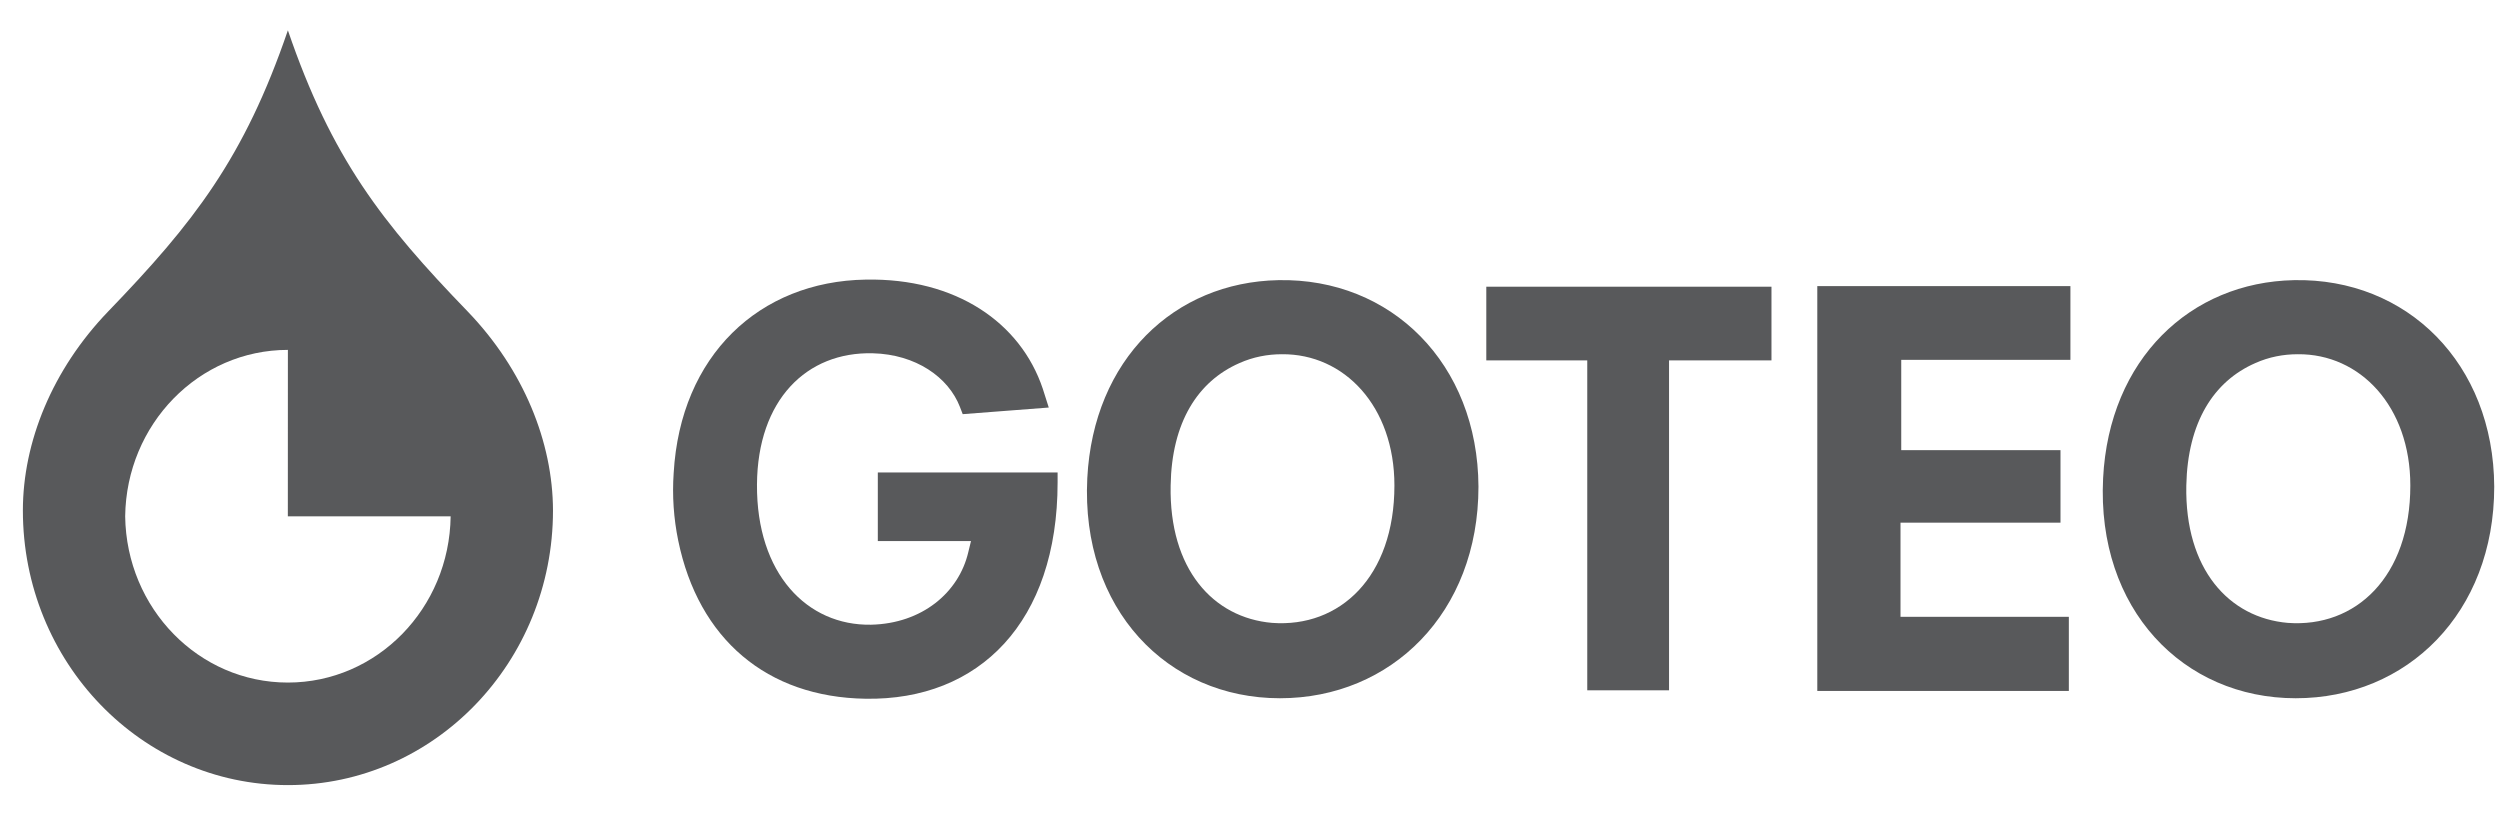
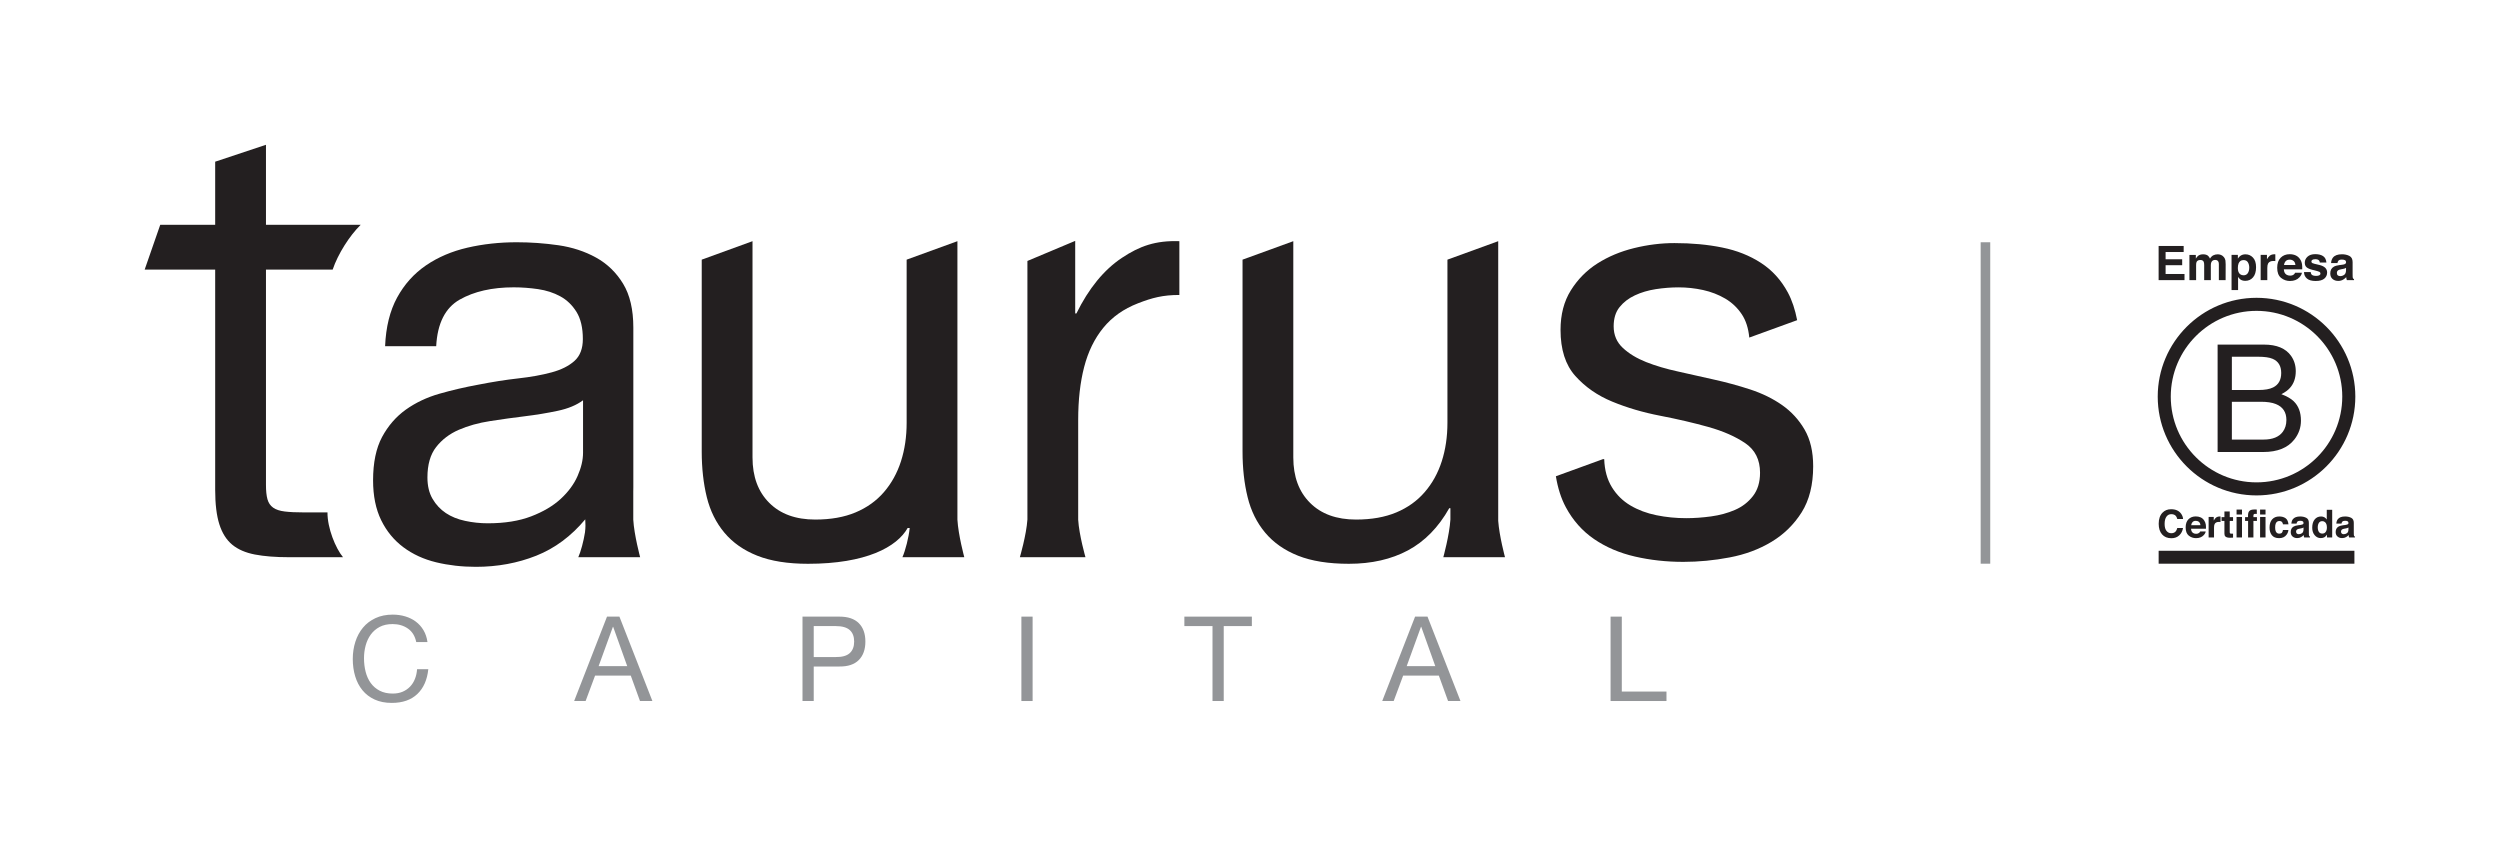
- <svg xmlns="http://www.w3.org/2000/svg" width="198pt" height="65pt" viewBox="0 0 198 65" version="1.1">
-   <g id="surface1">
-     <path style=" stroke:none;fill-rule:nonzero;fill:rgb(34.51%,34.902%,35.686%);fill-opacity:1;" d="M 37.035 24.664 C 30.266 17.664 26.262 12.527 22.801 2.402 C 19.34 12.527 15.324 17.664 8.57 24.664 C 4.137 29.27 1.812 35.02 1.812 40.43 C 1.812 52.449 11.211 62.18 22.809 62.18 C 34.402 62.18 43.797 52.441 43.797 40.43 C 43.785 35.02 41.473 29.273 37.035 24.664 Z M 22.797 54.059 C 15.738 54.059 10.012 48.188 9.914 40.895 C 10.004 33.598 15.734 27.711 22.801 27.711 L 22.797 40.895 L 35.691 40.895 C 35.594 48.188 29.863 54.059 22.797 54.059 Z M 22.797 54.059 " />
-     <path style=" stroke:none;fill-rule:nonzero;fill:rgb(34.51%,34.902%,35.686%);fill-opacity:1;" d="M 82.586 30.781 L 83.062 32.277 L 76.246 32.801 L 76.027 32.23 C 75.113 29.867 72.527 28.066 69.129 27.98 C 63.887 27.844 59.996 31.668 59.953 38.379 C 59.91 45.438 63.922 49.566 68.988 49.477 C 73.02 49.387 75.938 46.938 76.688 43.734 L 76.902 42.855 L 69.523 42.855 L 69.523 37.418 L 83.762 37.418 L 83.762 38.203 C 83.762 49.258 77.559 55.488 68.559 55.34 C 60.742 55.223 55.32 50.617 53.715 42.812 C 53.355 41.059 53.23 39.25 53.355 37.461 C 53.891 28.156 60.137 22.281 68.559 22.145 C 75.723 22.008 80.832 25.559 82.586 30.781 " />
-     <path style=" stroke:none;fill-rule:nonzero;fill:rgb(34.51%,34.902%,35.686%);fill-opacity:1;" d="M 117.715 28.543 L 117.715 22.707 L 140.301 22.707 L 140.301 28.543 L 132.188 28.543 L 132.188 54.672 L 125.711 54.672 L 125.711 28.543 Z M 117.715 28.543 " />
-     <path style=" stroke:none;fill-rule:nonzero;fill:rgb(34.51%,34.902%,35.686%);fill-opacity:1;" d="M 143.93 54.723 L 143.93 22.66 L 163.977 22.66 L 163.977 28.5 L 150.578 28.5 L 150.578 35.652 L 163.191 35.652 L 163.191 41.395 L 150.52 41.395 L 150.52 48.852 L 163.852 48.852 L 163.852 54.723 Z M 143.93 54.723 " />
-     <path style=" stroke:none;fill-rule:nonzero;fill:rgb(34.51%,34.902%,35.686%);fill-opacity:1;" d="M 173.156 38.449 C 173.027 45.07 176.523 48.926 181.191 49.332 C 186.562 49.73 190.898 45.695 190.898 38.449 C 190.898 32.184 186.918 28.012 181.988 28.055 C 180.844 28.055 179.703 28.27 178.617 28.758 C 175.305 30.207 173.262 33.457 173.156 38.449 M 166.566 37.879 C 167.043 28.445 173.469 22.348 181.688 22.188 C 190.645 22.008 197.496 28.797 197.543 38.543 C 197.543 48.539 190.645 55.301 181.82 55.301 C 172.902 55.301 166.047 48.242 166.566 37.879 " />
-     <path style=" stroke:none;fill-rule:nonzero;fill:rgb(34.51%,34.902%,35.686%);fill-opacity:1;" d="M 92.715 38.449 C 92.586 45.07 96.074 48.926 100.75 49.332 C 106.113 49.73 110.438 45.695 110.438 38.449 C 110.438 32.184 106.469 28.012 101.527 28.055 C 100.395 28.055 99.25 28.27 98.16 28.758 C 94.852 30.207 92.797 33.457 92.715 38.449 M 86.113 37.879 C 86.594 28.445 93.016 22.348 101.242 22.188 C 110.184 22.008 117.047 28.797 117.094 38.543 C 117.094 48.539 110.188 55.301 101.371 55.301 C 92.453 55.301 85.594 48.242 86.113 37.879 " />
+ <svg xmlns="http://www.w3.org/2000/svg" viewBox="0 0 696 236" height="236" width="696" xml:space="preserve" id="svg2" version="1.1">
+   <defs id="defs6">
+     <clipPath id="clipPath18" clipPathUnits="userSpaceOnUse">
+       <path id="path16" d="M 0,177 H 522 V 0 H 0 Z" />
+     </clipPath>
+   </defs>
+   <g transform="matrix(1.333333,0,0,-1.333333,0,236)" id="g10">
+     <g id="g12">
+       <g clip-path="url(#clipPath18)" id="g14">
+         <g transform="translate(69.4619,120.7109)" id="g20">
+           <path id="path22" style="fill:#231f20;fill-opacity:1;fill-rule:nonzero;stroke:none" d="M 0,0 C 1.105,3.27 3.536,7.088 5.858,9.357 H -13.928 V 26.056 L -24.533,22.529 V 9.357 H -36.002 L -39.254,0 h 14.721 v -45.96 c 0,-2.996 0.292,-5.409 0.876,-7.236 0.582,-1.83 1.475,-3.24 2.678,-4.241 1.208,-0.998 2.792,-1.683 4.742,-2.058 1.954,-0.375 4.302,-0.56 7.047,-0.56 H 2.158 c -1.559,1.878 -3.273,6.093 -3.241,9.353 h -4.865 c -1.661,0 -3.015,0.062 -4.052,0.19 -1.042,0.125 -1.851,0.391 -2.435,0.807 -0.58,0.417 -0.977,1.001 -1.181,1.747 -0.208,0.748 -0.312,1.749 -0.312,2.994 V 0 Z" />
+         </g>
+         <g transform="translate(188.4258,60.6558)" id="g24">
+           <path id="path26" style="fill:#231f20;fill-opacity:1;fill-rule:nonzero;stroke:none" d="m 0,0 h 12.917 c 0,0 -1.254,4.632 -1.434,7.834 v 1.33 0.003 56.818 L 0.882,62.129 V 28.062 C 0.882,25.154 0.484,22.471 -0.304,20.02 -1.095,17.564 -2.281,15.422 -3.857,13.595 -5.438,11.761 -7.413,10.35 -9.786,9.353 -12.153,8.356 -14.96,7.86 -18.205,7.86 c -4.074,0 -7.276,1.16 -9.602,3.491 -2.33,2.322 -3.494,5.484 -3.494,9.475 V 65.985 L -41.905,62.129 V 22.078 c 0,-3.495 0.357,-6.678 1.059,-9.545 0.708,-2.865 1.939,-5.345 3.683,-7.422 1.746,-2.08 4.031,-3.68 6.862,-4.8 2.824,-1.12 6.358,-1.687 10.598,-1.687 12.063,0 18.552,3.488 20.797,7.48 H 1.518 C 1.352,4.244 0.599,1.319 0,0" />
+         </g>
+         <g transform="translate(301.3643,60.6558)" id="g28">
+           <path id="path30" style="fill:#231f20;fill-opacity:1;fill-rule:nonzero;stroke:none" d="m 0,0 h 12.88 c 0,0 -1.19,4.391 -1.417,7.584 V 65.985 L 0.86,62.129 V 28.062 C 0.86,25.154 0.464,22.471 -0.327,20.02 -1.115,17.564 -2.299,15.422 -3.882,13.595 -5.461,11.761 -7.434,10.35 -9.805,9.353 -12.176,8.356 -14.981,7.86 -18.226,7.86 c -4.072,0 -7.274,1.16 -9.602,3.491 -2.333,2.322 -3.495,5.484 -3.495,9.475 V 65.985 L -41.922,62.129 V 22.078 c 0,-3.495 0.352,-6.678 1.062,-9.545 0.703,-2.865 1.928,-5.345 3.676,-7.422 1.748,-2.08 4.036,-3.68 6.86,-4.8 2.825,-1.12 6.363,-1.687 10.603,-1.687 4.74,0 8.855,0.939 12.347,2.807 3.492,1.873 6.362,4.807 8.609,8.798 H 1.481 V 7.866 C 1.285,4.654 0,0 0,0" />
+         </g>
+         <g transform="translate(234.2334,123.1465)" id="g32">
+           <path id="path34" style="fill:#231f20;fill-opacity:1;fill-rule:nonzero;stroke:none" d="m 0,0 c -3.741,-2.497 -6.906,-6.363 -9.481,-11.6 h -0.25 V 3.559 l -9.978,-4.193 v -53.988 c -0.211,-3.209 -1.575,-7.869 -1.575,-7.869 l 13.697,-0.004 c 0,0 -1.327,4.613 -1.521,7.816 v 20.878 c 0,4.155 0.42,7.835 1.25,11.038 0.829,3.199 2.159,5.924 3.992,8.168 1.829,2.247 4.238,3.952 7.234,5.116 2.994,1.164 5.205,1.744 8.65,1.744 V 3.495 C 7.075,3.661 3.738,2.494 0,0" />
+         </g>
+         <g transform="translate(376.8042,87.2925)" id="g36">
+           <path id="path38" style="fill:#231f20;fill-opacity:1;fill-rule:nonzero;stroke:none" d="m 0,0 c -1.193,2.053 -2.753,3.757 -4.686,5.116 -1.928,1.354 -4.148,2.443 -6.652,3.267 -2.507,0.818 -5.076,1.518 -7.704,2.095 -2.467,0.571 -4.93,1.127 -7.398,1.66 -2.467,0.535 -4.681,1.192 -6.654,1.972 -1.973,0.785 -3.596,1.768 -4.869,2.961 -1.274,1.19 -1.909,2.689 -1.909,4.499 0,1.641 0.407,2.979 1.232,4.007 0.819,1.025 1.89,1.847 3.204,2.463 1.315,0.617 2.776,1.047 4.374,1.296 1.606,0.245 3.186,0.37 4.747,0.37 1.725,0 3.432,-0.186 5.113,-0.554 1.685,-0.371 3.224,-0.971 4.624,-1.788 1.398,-0.826 2.545,-1.912 3.452,-3.268 0.868,-1.3 1.387,-2.935 1.572,-4.874 l 9.995,3.634 c -0.425,2.185 -1.057,4.138 -1.955,5.801 -1.395,2.586 -3.264,4.641 -5.606,6.161 -2.344,1.521 -5.032,2.59 -8.074,3.203 -3.041,0.622 -6.368,0.929 -9.984,0.929 -2.795,0 -5.607,-0.351 -8.444,-1.049 -2.834,-0.698 -5.381,-1.768 -7.642,-3.203 -2.259,-1.44 -4.107,-3.312 -5.545,-5.611 -1.438,-2.299 -2.155,-5.052 -2.155,-8.257 0,-4.11 1.024,-7.316 3.079,-9.614 2.055,-2.302 4.621,-4.089 7.705,-5.362 3.081,-1.276 6.43,-2.26 10.044,-2.958 3.615,-0.699 6.965,-1.479 10.045,-2.342 3.084,-0.863 5.648,-1.994 7.706,-3.39 2.051,-1.397 3.078,-3.451 3.078,-6.161 0,-1.972 -0.491,-3.595 -1.478,-4.871 -0.986,-1.272 -2.238,-2.239 -3.761,-2.896 -1.519,-0.658 -3.18,-1.108 -4.986,-1.355 -1.811,-0.248 -3.539,-0.368 -5.179,-0.368 -2.139,0 -4.211,0.202 -6.224,0.615 -2.017,0.407 -3.824,1.087 -5.425,2.031 -1.603,0.948 -2.899,2.221 -3.882,3.823 -0.985,1.603 -1.524,3.554 -1.603,5.855 h -0.269 l -9.823,-3.573 c 0.396,-2.426 1.074,-4.598 2.081,-6.473 1.48,-2.753 3.449,-4.97 5.916,-6.655 2.464,-1.683 5.3,-2.897 8.504,-3.635 3.205,-0.74 6.573,-1.112 10.106,-1.112 3.201,0 6.43,0.307 9.676,0.929 3.245,0.613 6.163,1.702 8.752,3.263 2.587,1.56 4.681,3.614 6.288,6.16 1.599,2.549 2.4,5.752 2.4,9.614 C 1.786,-4.601 1.19,-2.053 0,0" />
+         </g>
+         <g transform="translate(110.9097,69.1851)" id="g40">
+           <path id="path42" style="fill:#231f20;fill-opacity:1;fill-rule:nonzero;stroke:none" d="m 0,0 c -2.519,-0.967 -5.544,-1.449 -9.064,-1.449 -1.601,0 -3.172,0.17 -4.725,0.504 -1.554,0.33 -2.897,0.878 -4.029,1.633 -1.133,0.759 -2.06,1.745 -2.773,2.964 -0.712,1.214 -1.071,2.705 -1.071,4.468 0,2.686 0.61,4.808 1.826,6.361 1.22,1.554 2.789,2.75 4.723,3.59 1.929,0.837 4.117,1.449 6.547,1.824 2.436,0.381 4.849,0.714 7.243,1.006 2.396,0.293 4.679,0.671 6.863,1.135 2.183,0.46 3.942,1.196 5.289,2.202 V 13.285 c 0,-1.514 -0.378,-3.129 -1.136,-4.848 C 8.937,6.714 7.761,5.12 6.17,3.652 4.575,2.18 2.518,0.964 0,0 m 9.837,-8.533 h 12.916 c 0,0 -1.254,4.632 -1.435,7.835 v 1.329 0.004 4.59 c 0.009,0.264 0.012,0.531 0.012,0.805 v 33.378 c 0,3.77 -0.711,6.821 -2.135,9.164 -1.424,2.342 -3.303,4.164 -5.645,5.46 -2.344,1.296 -4.958,2.151 -7.842,2.574 -2.889,0.415 -5.797,0.626 -8.723,0.626 -3.599,0 -7.03,-0.375 -10.294,-1.129 -3.262,-0.756 -6.146,-1.987 -8.657,-3.702 -2.508,-1.718 -4.517,-3.953 -6.024,-6.713 -1.507,-2.763 -2.346,-6.148 -2.511,-10.166 h 10.668 c 0.25,4.764 1.883,8.009 4.894,9.727 3.011,1.712 6.776,2.571 11.294,2.571 1.673,0 3.37,-0.126 5.084,-0.375 1.715,-0.253 3.26,-0.75 4.644,-1.507 1.384,-0.753 2.509,-1.847 3.389,-3.263 0.874,-1.426 1.317,-3.308 1.317,-5.648 0,-2.007 -0.587,-3.537 -1.757,-4.579 C 7.861,31.397 6.266,30.601 4.265,30.063 2.252,29.516 -0.065,29.099 -2.7,28.806 c -2.637,-0.295 -5.424,-0.737 -8.344,-1.313 -2.767,-0.507 -5.461,-1.13 -8.101,-1.886 -2.632,-0.751 -4.977,-1.865 -7.026,-3.324 -2.05,-1.469 -3.701,-3.372 -4.96,-5.71 -1.252,-2.343 -1.88,-5.356 -1.88,-9.039 0,-3.261 0.567,-6.04 1.695,-8.345 1.13,-2.303 2.679,-4.182 4.646,-5.648 1.963,-1.462 4.242,-2.51 6.837,-3.136 2.594,-0.627 5.352,-0.945 8.281,-0.945 4.523,0 8.722,0.778 12.612,2.324 3.893,1.549 7.298,4.081 10.231,7.594 0,-0.457 0.014,-0.899 0.042,-1.324 -0.006,-0.412 -0.033,-0.89 -0.098,-1.398 -0.275,-1.8 -0.889,-4.068 -1.398,-5.189" />
+         </g>
+         <g transform="translate(85.1724,45.7563)" id="g44">
+           <path id="path46" style="fill:#939598;fill-opacity:1;fill-rule:nonzero;stroke:none" d="m 0,0 c -0.897,0.625 -1.962,0.938 -3.196,0.938 -1.053,0 -1.953,-0.198 -2.702,-0.592 -0.749,-0.395 -1.366,-0.926 -1.852,-1.592 -0.484,-0.667 -0.842,-1.428 -1.073,-2.283 -0.23,-0.856 -0.345,-1.743 -0.345,-2.665 0,-1.004 0.115,-1.954 0.345,-2.851 0.231,-0.896 0.589,-1.678 1.073,-2.344 0.486,-0.667 1.107,-1.196 1.864,-1.591 0.757,-0.395 1.661,-0.593 2.715,-0.593 0.773,0 1.46,0.127 2.061,0.382 0.6,0.255 1.118,0.609 1.554,1.062 0.436,0.452 0.778,0.991 1.024,1.616 0.247,0.625 0.395,1.299 0.445,2.023 h 2.344 c -0.231,-2.221 -0.995,-3.948 -2.295,-5.181 -1.3,-1.235 -3.077,-1.852 -5.33,-1.852 -1.367,0 -2.559,0.235 -3.579,0.704 -1.02,0.468 -1.867,1.114 -2.542,1.937 -0.675,0.822 -1.18,1.793 -1.518,2.912 -0.337,1.119 -0.506,2.32 -0.506,3.603 0,1.284 0.181,2.489 0.543,3.615 0.362,1.127 0.892,2.11 1.592,2.95 0.699,0.839 1.571,1.501 2.616,1.986 1.045,0.485 2.241,0.728 3.591,0.728 0.921,0 1.793,-0.123 2.616,-0.37 C 0.267,2.295 1,1.933 1.641,1.457 2.283,0.979 2.817,0.382 3.246,-0.333 3.673,-1.049 3.953,-1.875 4.084,-2.813 H 1.74 C 1.476,-1.563 0.897,-0.625 0,0" />
+         </g>
+         <g transform="translate(130.9634,37.9092)" id="g48">
+           <path id="path50" style="fill:#939598;fill-opacity:1;fill-rule:nonzero;stroke:none" d="M 0,0 -2.937,8.218 H -2.986 L -5.972,0 Z M -1.629,10.34 5.257,-7.281 H 2.666 l -1.925,5.306 h -7.454 l -1.974,-5.306 h -2.394 L -4.22,10.34 Z" />
+         </g>
+         <g transform="translate(174.4966,39.8091)" id="g52">
+           <path id="path54" style="fill:#939598;fill-opacity:1;fill-rule:nonzero;stroke:none" d="M 0,0 C 1.333,-0.017 2.308,0.254 2.925,0.814 3.542,1.374 3.851,2.18 3.851,3.233 3.851,4.286 3.542,5.087 2.925,5.639 2.308,6.19 1.333,6.465 0,6.465 H -4.59 V 0 Z M 0.79,8.44 C 2.567,8.44 3.912,7.983 4.825,7.07 5.738,6.157 6.195,4.878 6.195,3.233 6.195,1.588 5.738,0.304 4.825,-0.617 3.912,-1.539 2.567,-1.991 0.79,-1.975 H -4.59 V -9.181 H -6.935 V 8.44 Z" />
+         </g>
+         <path id="path56" style="fill:#939598;fill-opacity:1;fill-rule:nonzero;stroke:none" d="m 215.609,30.628 h -2.343 v 17.621 h 2.343 z" />
+         <g transform="translate(247.2959,46.2744)" id="g58">
+           <path id="path60" style="fill:#939598;fill-opacity:1;fill-rule:nonzero;stroke:none" d="M 0,0 V 1.975 H 14.092 V 0 H 8.219 V -15.646 H 5.875 V 0 Z" />
+         </g>
+         <g transform="translate(299.6895,37.9092)" id="g62">
+           <path id="path64" style="fill:#939598;fill-opacity:1;fill-rule:nonzero;stroke:none" d="m 0,0 -2.937,8.218 h -0.05 L -5.972,0 Z M -1.628,10.34 5.257,-7.281 H 2.665 l -1.924,5.306 h -7.454 l -1.974,-5.306 h -2.394 l 6.862,17.621 z" />
+         </g>
+         <g transform="translate(338.6323,48.249)" id="g66">
+           <path id="path68" style="fill:#939598;fill-opacity:1;fill-rule:nonzero;stroke:none" d="m 0,0 v -15.646 h 9.329 v -1.975 H -2.345 V 0 Z" />
+         </g>
+         <g transform="translate(455.9492,124.3784)" id="g70">
+           <path id="path72" style="fill:#231f20;fill-opacity:1;fill-rule:nonzero;stroke:none" d="m 0,0 h -3.773 v -1.515 h 3.464 V -2.753 H -3.773 V -4.587 H 0.175 V -5.87 H -5.229 V 1.263 H 0 Z" />
+         </g>
+         <g transform="translate(463.7549,123.7642)" id="g74">
+           <path id="path76" style="fill:#231f20;fill-opacity:1;fill-rule:nonzero;stroke:none" d="M 0,0 C 0.226,-0.091 0.431,-0.249 0.614,-0.475 0.763,-0.659 0.863,-0.884 0.916,-1.152 0.947,-1.33 0.963,-1.589 0.963,-1.931 l -0.01,-3.324 h -1.412 v 3.358 c 0,0.2 -0.033,0.364 -0.098,0.493 -0.122,0.246 -0.348,0.368 -0.676,0.368 -0.381,0 -0.644,-0.158 -0.789,-0.474 -0.075,-0.168 -0.111,-0.369 -0.111,-0.605 v -3.14 h -1.389 v 3.14 c 0,0.313 -0.033,0.54 -0.097,0.682 -0.116,0.255 -0.344,0.383 -0.683,0.383 -0.393,0 -0.658,-0.128 -0.794,-0.383 -0.073,-0.145 -0.11,-0.361 -0.11,-0.648 v -3.174 h -1.398 v 5.264 h 1.34 V -0.76 c 0.171,0.274 0.331,0.469 0.484,0.585 0.267,0.207 0.614,0.31 1.04,0.31 0.403,0 0.728,-0.089 0.977,-0.266 0.2,-0.165 0.352,-0.376 0.455,-0.634 0.181,0.31 0.405,0.537 0.672,0.682 0.284,0.145 0.601,0.218 0.949,0.218 C -0.455,0.135 -0.226,0.09 0,0" />
+         </g>
+         <g transform="translate(469.3623,122.2251)" id="g78">
+           <path id="path80" style="fill:#231f20;fill-opacity:1;fill-rule:nonzero;stroke:none" d="m 0,0 c -0.187,0.313 -0.49,0.469 -0.911,0.469 -0.505,0 -0.852,-0.237 -1.041,-0.711 C -2.051,-0.494 -2.1,-0.813 -2.1,-1.2 c 0,-0.613 0.164,-1.044 0.495,-1.292 0.195,-0.145 0.426,-0.217 0.694,-0.217 0.388,0 0.683,0.147 0.888,0.444 0.203,0.297 0.304,0.692 0.304,1.186 C 0.281,-0.672 0.187,-0.313 0,0 m 1.06,0.992 c 0.429,-0.455 0.644,-1.123 0.644,-2.004 0,-0.928 -0.21,-1.636 -0.631,-2.124 -0.42,-0.487 -0.962,-0.73 -1.624,-0.73 -0.422,0 -0.772,0.104 -1.052,0.314 -0.152,0.116 -0.301,0.286 -0.448,0.509 v -2.749 h -1.364 v 7.35 h 1.321 V 0.779 c 0.149,0.229 0.308,0.409 0.477,0.542 0.308,0.235 0.675,0.353 1.1,0.353 0.621,0 1.145,-0.227 1.577,-0.682" />
+         </g>
+         <g transform="translate(474.9687,123.9067)" id="g82">
+           <path id="path84" style="fill:#231f20;fill-opacity:1;fill-rule:nonzero;stroke:none" d="M 0,0 C 0.019,-0.001 0.058,-0.004 0.119,-0.008 V -1.42 c -0.087,0.009 -0.164,0.016 -0.232,0.019 -0.068,0.003 -0.123,0.005 -0.164,0.005 -0.556,0 -0.928,-0.181 -1.119,-0.542 -0.106,-0.204 -0.16,-0.517 -0.16,-0.938 v -2.522 h -1.387 v 5.274 h 1.315 v -0.919 c 0.213,0.352 0.399,0.592 0.557,0.721 0.258,0.216 0.592,0.324 1.006,0.324 C -0.039,0.002 -0.018,0.001 0,0" />
+         </g>
+         <g transform="translate(477.2695,122.4854)" id="g86">
+           <path id="path88" style="fill:#231f20;fill-opacity:1;fill-rule:nonzero;stroke:none" d="M 0,0 C -0.195,-0.201 -0.318,-0.473 -0.367,-0.817 H 2.009 C 1.983,-0.451 1.86,-0.173 1.642,0.017 1.421,0.206 1.148,0.301 0.824,0.301 0.47,0.301 0.194,0.201 0,0 M 2.063,1.191 C 2.431,1.026 2.735,0.766 2.975,0.411 3.19,0.097 3.331,-0.266 3.395,-0.68 3.432,-0.922 3.446,-1.271 3.44,-1.727 h -3.841 c 0.021,-0.529 0.205,-0.899 0.551,-1.112 0.21,-0.133 0.465,-0.199 0.76,-0.199 0.315,0 0.57,0.08 0.767,0.242 0.106,0.087 0.201,0.208 0.283,0.363 H 3.367 C 3.332,-2.746 3.16,-3.063 2.857,-3.386 2.385,-3.899 1.723,-4.156 0.872,-4.156 c -0.701,0 -1.321,0.217 -1.857,0.65 -0.536,0.432 -0.806,1.136 -0.806,2.111 0,0.914 0.243,1.614 0.728,2.102 0.485,0.487 1.113,0.731 1.886,0.731 0.459,0 0.872,-0.082 1.24,-0.247" />
+         </g>
+         <g transform="translate(482.4766,120.1929)" id="g90">
+           <path id="path92" style="fill:#231f20;fill-opacity:1;fill-rule:nonzero;stroke:none" d="m 0,0 c 0.028,-0.245 0.092,-0.419 0.189,-0.523 0.171,-0.184 0.49,-0.276 0.954,-0.276 0.271,0 0.488,0.041 0.649,0.122 0.159,0.08 0.24,0.201 0.24,0.363 0,0.154 -0.065,0.272 -0.194,0.353 -0.129,0.08 -0.609,0.219 -1.442,0.416 -0.6,0.148 -1.022,0.334 -1.267,0.556 -0.245,0.219 -0.368,0.535 -0.368,0.948 0,0.487 0.191,0.906 0.575,1.256 0.383,0.35 0.922,0.525 1.616,0.525 0.66,0 1.197,-0.132 1.613,-0.394 C 2.98,3.083 3.22,2.629 3.28,1.984 H 1.901 C 1.883,2.161 1.832,2.301 1.752,2.405 1.599,2.592 1.34,2.686 0.975,2.686 0.674,2.686 0.46,2.639 0.332,2.545 0.204,2.452 0.141,2.342 0.141,2.216 0.141,2.058 0.208,1.943 0.344,1.873 0.479,1.798 0.96,1.67 1.783,1.49 2.333,1.361 2.744,1.166 3.02,0.904 3.29,0.64 3.426,0.31 3.426,-0.087 c 0,-0.523 -0.195,-0.95 -0.584,-1.28 -0.391,-0.33 -0.991,-0.496 -1.806,-0.496 -0.832,0 -1.444,0.175 -1.841,0.525 -0.396,0.35 -0.593,0.796 -0.593,1.338 z" />
+         </g>
+         <g transform="translate(489.8506,121.0732)" id="g94">
+           <path id="path96" style="fill:#231f20;fill-opacity:1;fill-rule:nonzero;stroke:none" d="m 0,0 c -0.089,-0.055 -0.178,-0.099 -0.268,-0.133 -0.09,-0.034 -0.212,-0.065 -0.37,-0.094 L -0.952,-0.285 C -1.246,-0.337 -1.457,-0.4 -1.586,-0.474 -1.803,-0.6 -1.912,-0.795 -1.912,-1.06 c 0,-0.235 0.067,-0.405 0.199,-0.51 0.133,-0.105 0.295,-0.158 0.484,-0.158 0.301,0 0.579,0.088 0.833,0.262 0.254,0.174 0.386,0.492 0.396,0.953 z m -0.844,0.644 c 0.257,0.032 0.441,0.073 0.551,0.121 0.199,0.084 0.298,0.214 0.298,0.391 0,0.217 -0.076,0.366 -0.229,0.448 -0.151,0.083 -0.375,0.124 -0.669,0.124 -0.331,0 -0.564,-0.081 -0.701,-0.242 C -1.692,1.367 -1.758,1.205 -1.791,1.002 h -1.331 c 0.029,0.461 0.16,0.84 0.39,1.137 0.366,0.464 0.995,0.696 1.885,0.696 0.58,0 1.096,-0.114 1.545,-0.343 C 1.149,2.263 1.374,1.831 1.374,1.195 v -2.419 c 0,-0.168 0.003,-0.371 0.01,-0.61 0.01,-0.181 0.037,-0.303 0.082,-0.367 0.046,-0.065 0.113,-0.118 0.203,-0.16 V -2.564 H 0.17 c -0.042,0.106 -0.071,0.206 -0.088,0.3 -0.016,0.093 -0.029,0.2 -0.039,0.319 -0.191,-0.206 -0.412,-0.382 -0.661,-0.527 -0.298,-0.171 -0.637,-0.257 -1.013,-0.257 -0.48,0 -0.877,0.136 -1.19,0.409 -0.313,0.273 -0.47,0.659 -0.47,1.159 0,0.648 0.252,1.118 0.756,1.408 0.277,0.158 0.682,0.271 1.22,0.339 z" />
+         </g>
+         <g transform="translate(472.624,85.2168)" id="g98">
+           <path id="path100" style="fill:#231f20;fill-opacity:1;fill-rule:nonzero;stroke:none" d="M 0,0 C 1.88,0 3.22,0.54 4.022,1.618 4.527,2.302 4.776,3.125 4.776,4.092 4.776,5.721 4.043,6.83 2.573,7.419 1.793,7.734 0.761,7.894 -0.524,7.894 H -6.61 V 0 Z m -1.026,10.351 c 1.296,0 2.303,0.178 3.024,0.535 1.13,0.559 1.695,1.567 1.695,3.021 0,1.467 -0.601,2.454 -1.805,2.963 -0.678,0.284 -1.687,0.427 -3.023,0.427 H -6.61 v -6.946 z m -8.561,9.48 h 9.695 c 2.644,0 4.523,-0.783 5.641,-2.35 0.655,-0.927 0.983,-1.996 0.983,-3.206 0,-1.416 -0.403,-2.576 -1.207,-3.481 C 5.108,10.316 4.508,9.877 3.724,9.481 4.873,9.044 5.735,8.55 6.304,8 7.312,7.023 7.815,5.675 7.815,3.953 7.815,2.51 7.359,1.201 6.448,0.031 5.087,-1.72 2.921,-2.595 -0.05,-2.595 h -9.537 z" />
+         </g>
+         <g transform="translate(471.1621,112.0923)" id="g102">
+           <path id="path104" style="fill:#231f20;fill-opacity:1;fill-rule:nonzero;stroke:none" d="m 0,0 c -9.872,0 -17.905,-8.032 -17.905,-17.905 0,-9.873 8.033,-17.905 17.905,-17.905 9.874,0 17.904,8.032 17.904,17.905 C 17.904,-8.032 9.874,0 0,0 m 0,-38.535 c -11.376,0 -20.629,9.254 -20.629,20.63 0,11.376 9.253,20.63 20.629,20.63 11.376,0 20.63,-9.254 20.63,-20.63 0,-11.376 -9.254,-20.63 -20.63,-20.63" />
+         </g>
+         <path id="path106" style="fill:#231f20;fill-opacity:1;fill-rule:nonzero;stroke:none" d="m 491.601,59.3 h -40.876 v 2.699 h 40.876 z" />
+         <g transform="translate(451.5391,69.9614)" id="g108">
+           <path id="path110" style="fill:#231f20;fill-opacity:1;fill-rule:nonzero;stroke:none" d="m 0,0 c 0.466,0.476 1.06,0.714 1.778,0.714 0.964,0 1.668,-0.319 2.114,-0.957 0.246,-0.359 0.378,-0.719 0.395,-1.08 H 3.078 c -0.077,0.277 -0.176,0.487 -0.296,0.628 -0.216,0.251 -0.534,0.377 -0.958,0.377 -0.43,0 -0.77,-0.177 -1.018,-0.532 -0.249,-0.355 -0.374,-0.857 -0.374,-1.505 0,-0.649 0.131,-1.136 0.394,-1.459 0.262,-0.323 0.596,-0.485 1,-0.485 0.414,0 0.731,0.139 0.949,0.417 0.121,0.149 0.22,0.372 0.299,0.671 H 4.275 C 4.172,-3.842 3.908,-4.355 3.48,-4.75 3.056,-5.146 2.51,-5.343 1.845,-5.343 c -0.824,0 -1.472,0.267 -1.943,0.801 -0.47,0.536 -0.706,1.272 -0.706,2.206 0,1.01 0.268,1.789 0.804,2.336" />
+         </g>
+         <g transform="translate(457.8164,68.0054)" id="g112">
+           <path id="path114" style="fill:#231f20;fill-opacity:1;fill-rule:nonzero;stroke:none" d="M 0,0 C -0.158,-0.163 -0.257,-0.384 -0.299,-0.663 H 1.629 C 1.609,-0.365 1.509,-0.14 1.331,0.014 1.152,0.167 0.933,0.245 0.668,0.245 0.381,0.245 0.158,0.163 0,0 M 1.674,0.966 C 1.973,0.833 2.219,0.622 2.414,0.333 2.589,0.079 2.702,-0.216 2.754,-0.551 2.784,-0.748 2.796,-1.032 2.79,-1.4 h -3.115 c 0.016,-0.43 0.166,-0.731 0.447,-0.904 0.171,-0.107 0.376,-0.16 0.617,-0.16 0.254,0 0.462,0.065 0.621,0.195 0.087,0.071 0.164,0.17 0.231,0.295 H 2.732 C 2.702,-2.228 2.564,-2.485 2.317,-2.747 1.935,-3.163 1.398,-3.371 0.708,-3.371 c -0.569,0 -1.072,0.175 -1.508,0.526 -0.434,0.351 -0.652,0.923 -0.652,1.714 0,0.74 0.196,1.309 0.59,1.705 0.392,0.395 0.903,0.593 1.529,0.593 0.373,0 0.709,-0.067 1.007,-0.201" />
+         </g>
+         <g transform="translate(463.5498,69.1582)" id="g116">
+           <path id="path118" style="fill:#231f20;fill-opacity:1;fill-rule:nonzero;stroke:none" d="m 0,0 c 0.015,-0.001 0.047,-0.003 0.096,-0.005 v -1.147 c -0.07,0.008 -0.133,0.013 -0.188,0.016 -0.054,0.003 -0.099,0.004 -0.133,0.004 -0.451,0 -0.753,-0.147 -0.907,-0.44 -0.087,-0.165 -0.13,-0.419 -0.13,-0.761 V -4.379 H -2.389 V -0.1 h 1.069 v -0.746 c 0.172,0.286 0.322,0.481 0.451,0.586 0.21,0.174 0.481,0.262 0.816,0.262 0.022,0 0.038,0 0.053,-0.002" />
+         </g>
+         <g transform="translate(463.8623,68.2222)" id="g120">
+           <path id="path122" style="fill:#231f20;fill-opacity:1;fill-rule:nonzero;stroke:none" d="M 0,0 V 0.797 H 0.597 V 1.99 H 1.704 V 0.797 H 2.398 V 0 H 1.704 v -2.261 c 0,-0.176 0.023,-0.285 0.067,-0.328 0.043,-0.043 0.18,-0.065 0.408,-0.065 0.035,0 0.07,10e-4 0.108,0.002 0.037,0.001 0.075,0.004 0.111,0.006 V -3.482 L 1.869,-3.501 C 1.341,-3.52 0.979,-3.429 0.785,-3.227 0.66,-3.099 0.597,-2.901 0.597,-2.634 V 0 Z" />
+         </g>
+         <path id="path124" style="fill:#231f20;fill-opacity:1;fill-rule:nonzero;stroke:none" d="m 466.995,69.059 h 1.134 V 64.78 h -1.134 z m 1.134,0.51 h -1.134 v 1.032 h 1.134 z" />
+         <g transform="translate(470.9834,70.6191)" id="g126">
+           <path id="path128" style="fill:#231f20;fill-opacity:1;fill-rule:nonzero;stroke:none" d="M 0,0 C 0.058,-0.004 0.137,-0.01 0.235,-0.018 V -0.929 C 0.173,-0.92 0.067,-0.915 -0.08,-0.911 -0.229,-0.907 -0.33,-0.939 -0.387,-1.009 -0.443,-1.079 -0.47,-1.155 -0.47,-1.239 V -1.6 H 0.264 V -2.389 H -0.47 V -5.84 h -1.111 v 3.451 H -2.21 V -1.6 h 0.612 v 0.275 c 0,0.458 0.078,0.773 0.232,0.946 0.163,0.256 0.554,0.384 1.174,0.384 C -0.121,0.005 -0.058,0.004 0,0" />
+         </g>
+         <path id="path130" style="fill:#231f20;fill-opacity:1;fill-rule:nonzero;stroke:none" d="m 471.906,69.059 h 1.135 V 64.78 h -1.135 z m 1.135,0.51 h -1.135 v 1.032 h 1.135 z" />
+         <g transform="translate(476.6846,67.5229)" id="g132">
+           <path id="path134" style="fill:#231f20;fill-opacity:1;fill-rule:nonzero;stroke:none" d="m 0,0 c -0.022,0.16 -0.075,0.304 -0.163,0.432 -0.125,0.173 -0.321,0.259 -0.585,0.259 -0.379,0 -0.637,-0.187 -0.776,-0.561 -0.073,-0.198 -0.11,-0.462 -0.11,-0.791 0,-0.313 0.037,-0.565 0.11,-0.756 0.134,-0.356 0.385,-0.534 0.756,-0.534 0.262,0 0.45,0.071 0.559,0.212 0.109,0.142 0.177,0.325 0.201,0.55 h 1.142 c -0.026,-0.34 -0.15,-0.662 -0.369,-0.966 -0.351,-0.489 -0.871,-0.734 -1.56,-0.734 -0.689,0 -1.196,0.204 -1.521,0.613 -0.326,0.408 -0.488,0.937 -0.488,1.588 0,0.733 0.18,1.305 0.539,1.713 0.359,0.408 0.854,0.613 1.486,0.613 0.536,0 0.975,-0.12 1.318,-0.362 C 0.881,1.036 1.083,0.61 1.146,0 Z" />
+         </g>
+         <g transform="translate(480.9746,66.8599)" id="g136">
+           <path id="path138" style="fill:#231f20;fill-opacity:1;fill-rule:nonzero;stroke:none" d="M 0,0 C -0.071,-0.044 -0.144,-0.08 -0.217,-0.108 -0.29,-0.135 -0.39,-0.161 -0.518,-0.185 l -0.254,-0.046 c -0.239,-0.042 -0.411,-0.093 -0.514,-0.153 -0.176,-0.102 -0.265,-0.261 -0.265,-0.475 0,-0.192 0.054,-0.329 0.162,-0.414 0.107,-0.086 0.239,-0.128 0.393,-0.128 0.244,0 0.47,0.07 0.676,0.212 0.205,0.141 0.312,0.399 0.32,0.772 z m -0.685,0.522 c 0.209,0.026 0.358,0.059 0.449,0.098 0.159,0.068 0.24,0.174 0.24,0.318 0,0.176 -0.062,0.297 -0.185,0.364 -0.124,0.066 -0.304,0.099 -0.543,0.099 -0.268,0 -0.458,-0.065 -0.569,-0.195 -0.08,-0.098 -0.133,-0.228 -0.159,-0.394 h -1.08 c 0.024,0.375 0.129,0.683 0.315,0.923 0.298,0.377 0.807,0.566 1.53,0.566 0.471,0 0.889,-0.093 1.254,-0.279 C 0.933,1.835 1.115,1.485 1.115,0.97 v -1.963 c 0,-0.136 0.003,-0.301 0.008,-0.495 0.008,-0.147 0.03,-0.246 0.067,-0.298 0.036,-0.052 0.091,-0.096 0.164,-0.13 V -2.081 H 0.138 C 0.104,-1.994 0.08,-1.913 0.067,-1.837 0.054,-1.761 0.043,-1.675 0.035,-1.578 -0.12,-1.746 -0.3,-1.888 -0.501,-2.006 c -0.242,-0.139 -0.517,-0.208 -0.822,-0.208 -0.389,0 -0.711,0.11 -0.965,0.332 -0.254,0.221 -0.382,0.534 -0.382,0.94 0,0.525 0.205,0.907 0.613,1.142 0.226,0.129 0.554,0.22 0.989,0.275 z" />
+         </g>
+         <g transform="translate(485.6113,65.9414)" id="g140">
+           <path id="path142" style="fill:#231f20;fill-opacity:1;fill-rule:nonzero;stroke:none" d="m 0,0 c 0.164,0.235 0.247,0.54 0.247,0.915 0,0.523 -0.132,0.897 -0.396,1.123 -0.163,0.135 -0.351,0.204 -0.566,0.204 -0.326,0 -0.566,-0.124 -0.72,-0.371 -0.153,-0.247 -0.23,-0.555 -0.23,-0.921 0,-0.395 0.079,-0.711 0.233,-0.948 0.157,-0.237 0.393,-0.355 0.709,-0.355 0.317,0 0.558,0.117 0.723,0.353 M -0.275,3.048 C -0.073,2.934 0.09,2.777 0.216,2.576 V 4.617 H 1.351 V -1.162 H 0.263 v 0.593 c -0.159,-0.254 -0.342,-0.439 -0.545,-0.554 -0.204,-0.115 -0.459,-0.173 -0.762,-0.173 -0.5,0 -0.921,0.203 -1.263,0.607 -0.341,0.404 -0.512,0.923 -0.512,1.557 0,0.73 0.169,1.304 0.505,1.723 0.336,0.419 0.786,0.628 1.348,0.628 0.259,0 0.489,-0.056 0.691,-0.171" />
+         </g>
+         <g transform="translate(490.3564,66.8599)" id="g144">
+           <path id="path146" style="fill:#231f20;fill-opacity:1;fill-rule:nonzero;stroke:none" d="M 0,0 C -0.071,-0.044 -0.144,-0.08 -0.217,-0.108 -0.289,-0.135 -0.389,-0.161 -0.516,-0.185 L -0.771,-0.231 C -1.01,-0.273 -1.182,-0.324 -1.285,-0.384 -1.462,-0.486 -1.55,-0.645 -1.55,-0.859 c 0,-0.192 0.054,-0.329 0.162,-0.414 0.107,-0.086 0.238,-0.128 0.392,-0.128 0.245,0 0.47,0.07 0.676,0.212 0.206,0.141 0.312,0.399 0.32,0.772 z m -0.684,0.522 c 0.208,0.026 0.358,0.059 0.448,0.098 0.161,0.068 0.241,0.174 0.241,0.318 0,0.176 -0.063,0.297 -0.185,0.364 -0.124,0.066 -0.304,0.099 -0.543,0.099 -0.268,0 -0.459,-0.065 -0.57,-0.195 C -1.372,1.108 -1.425,0.978 -1.451,0.812 h -1.08 c 0.023,0.375 0.128,0.683 0.315,0.923 0.297,0.377 0.807,0.566 1.529,0.566 0.471,0 0.89,-0.093 1.255,-0.279 C 0.934,1.835 1.116,1.485 1.116,0.97 v -1.963 c 0,-0.136 0.002,-0.301 0.008,-0.495 0.008,-0.147 0.03,-0.246 0.066,-0.298 0.037,-0.052 0.091,-0.096 0.165,-0.13 V -2.081 H 0.139 c -0.035,0.087 -0.058,0.168 -0.072,0.244 -0.012,0.076 -0.022,0.162 -0.031,0.259 -0.155,-0.168 -0.335,-0.31 -0.536,-0.428 -0.243,-0.139 -0.517,-0.208 -0.822,-0.208 -0.39,0 -0.712,0.11 -0.966,0.332 -0.253,0.221 -0.381,0.534 -0.381,0.94 0,0.525 0.204,0.907 0.613,1.142 0.224,0.129 0.554,0.22 0.99,0.275 z" />
+         </g>
+         <g transform="translate(414.5615,126.417)" id="g148">
+           <path id="path150" style="fill:none;stroke:#939598;stroke-width:2;stroke-linecap:butt;stroke-linejoin:miter;stroke-miterlimit:10;stroke-dasharray:none;stroke-opacity:1" d="M 0,0 V -67.117" />
+         </g>
+       </g>
+     </g>
  </g>
</svg>
